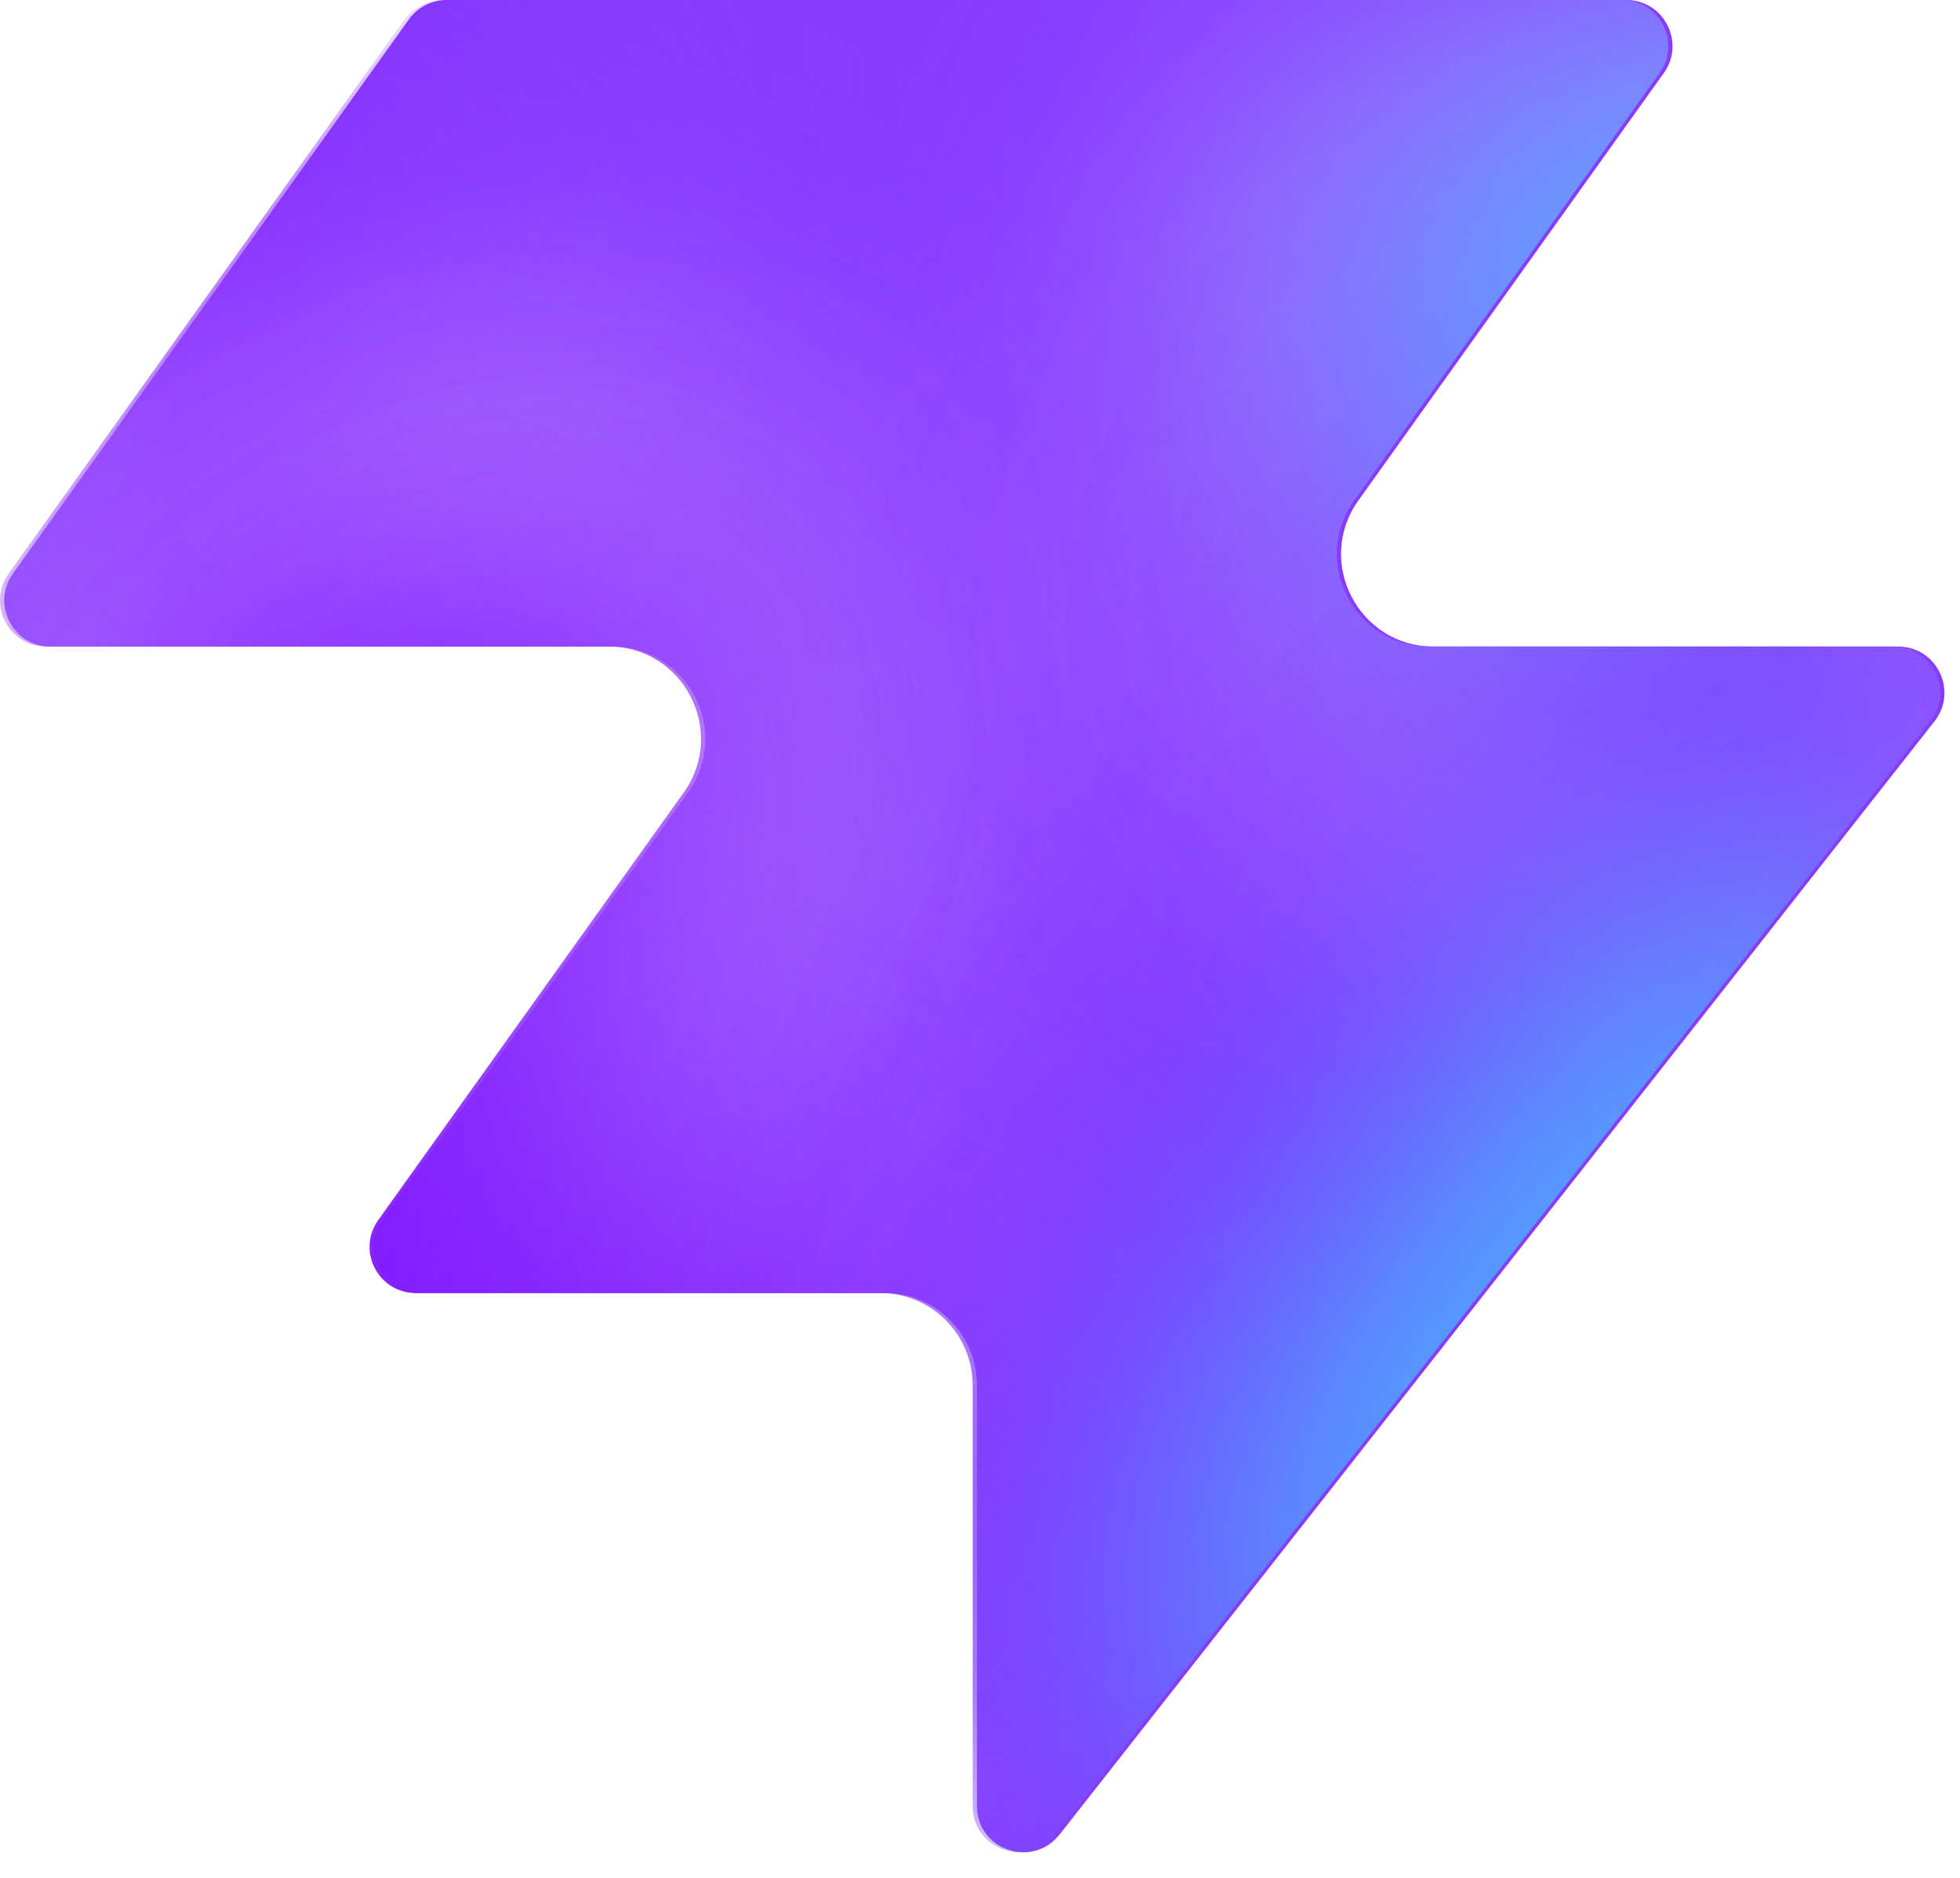
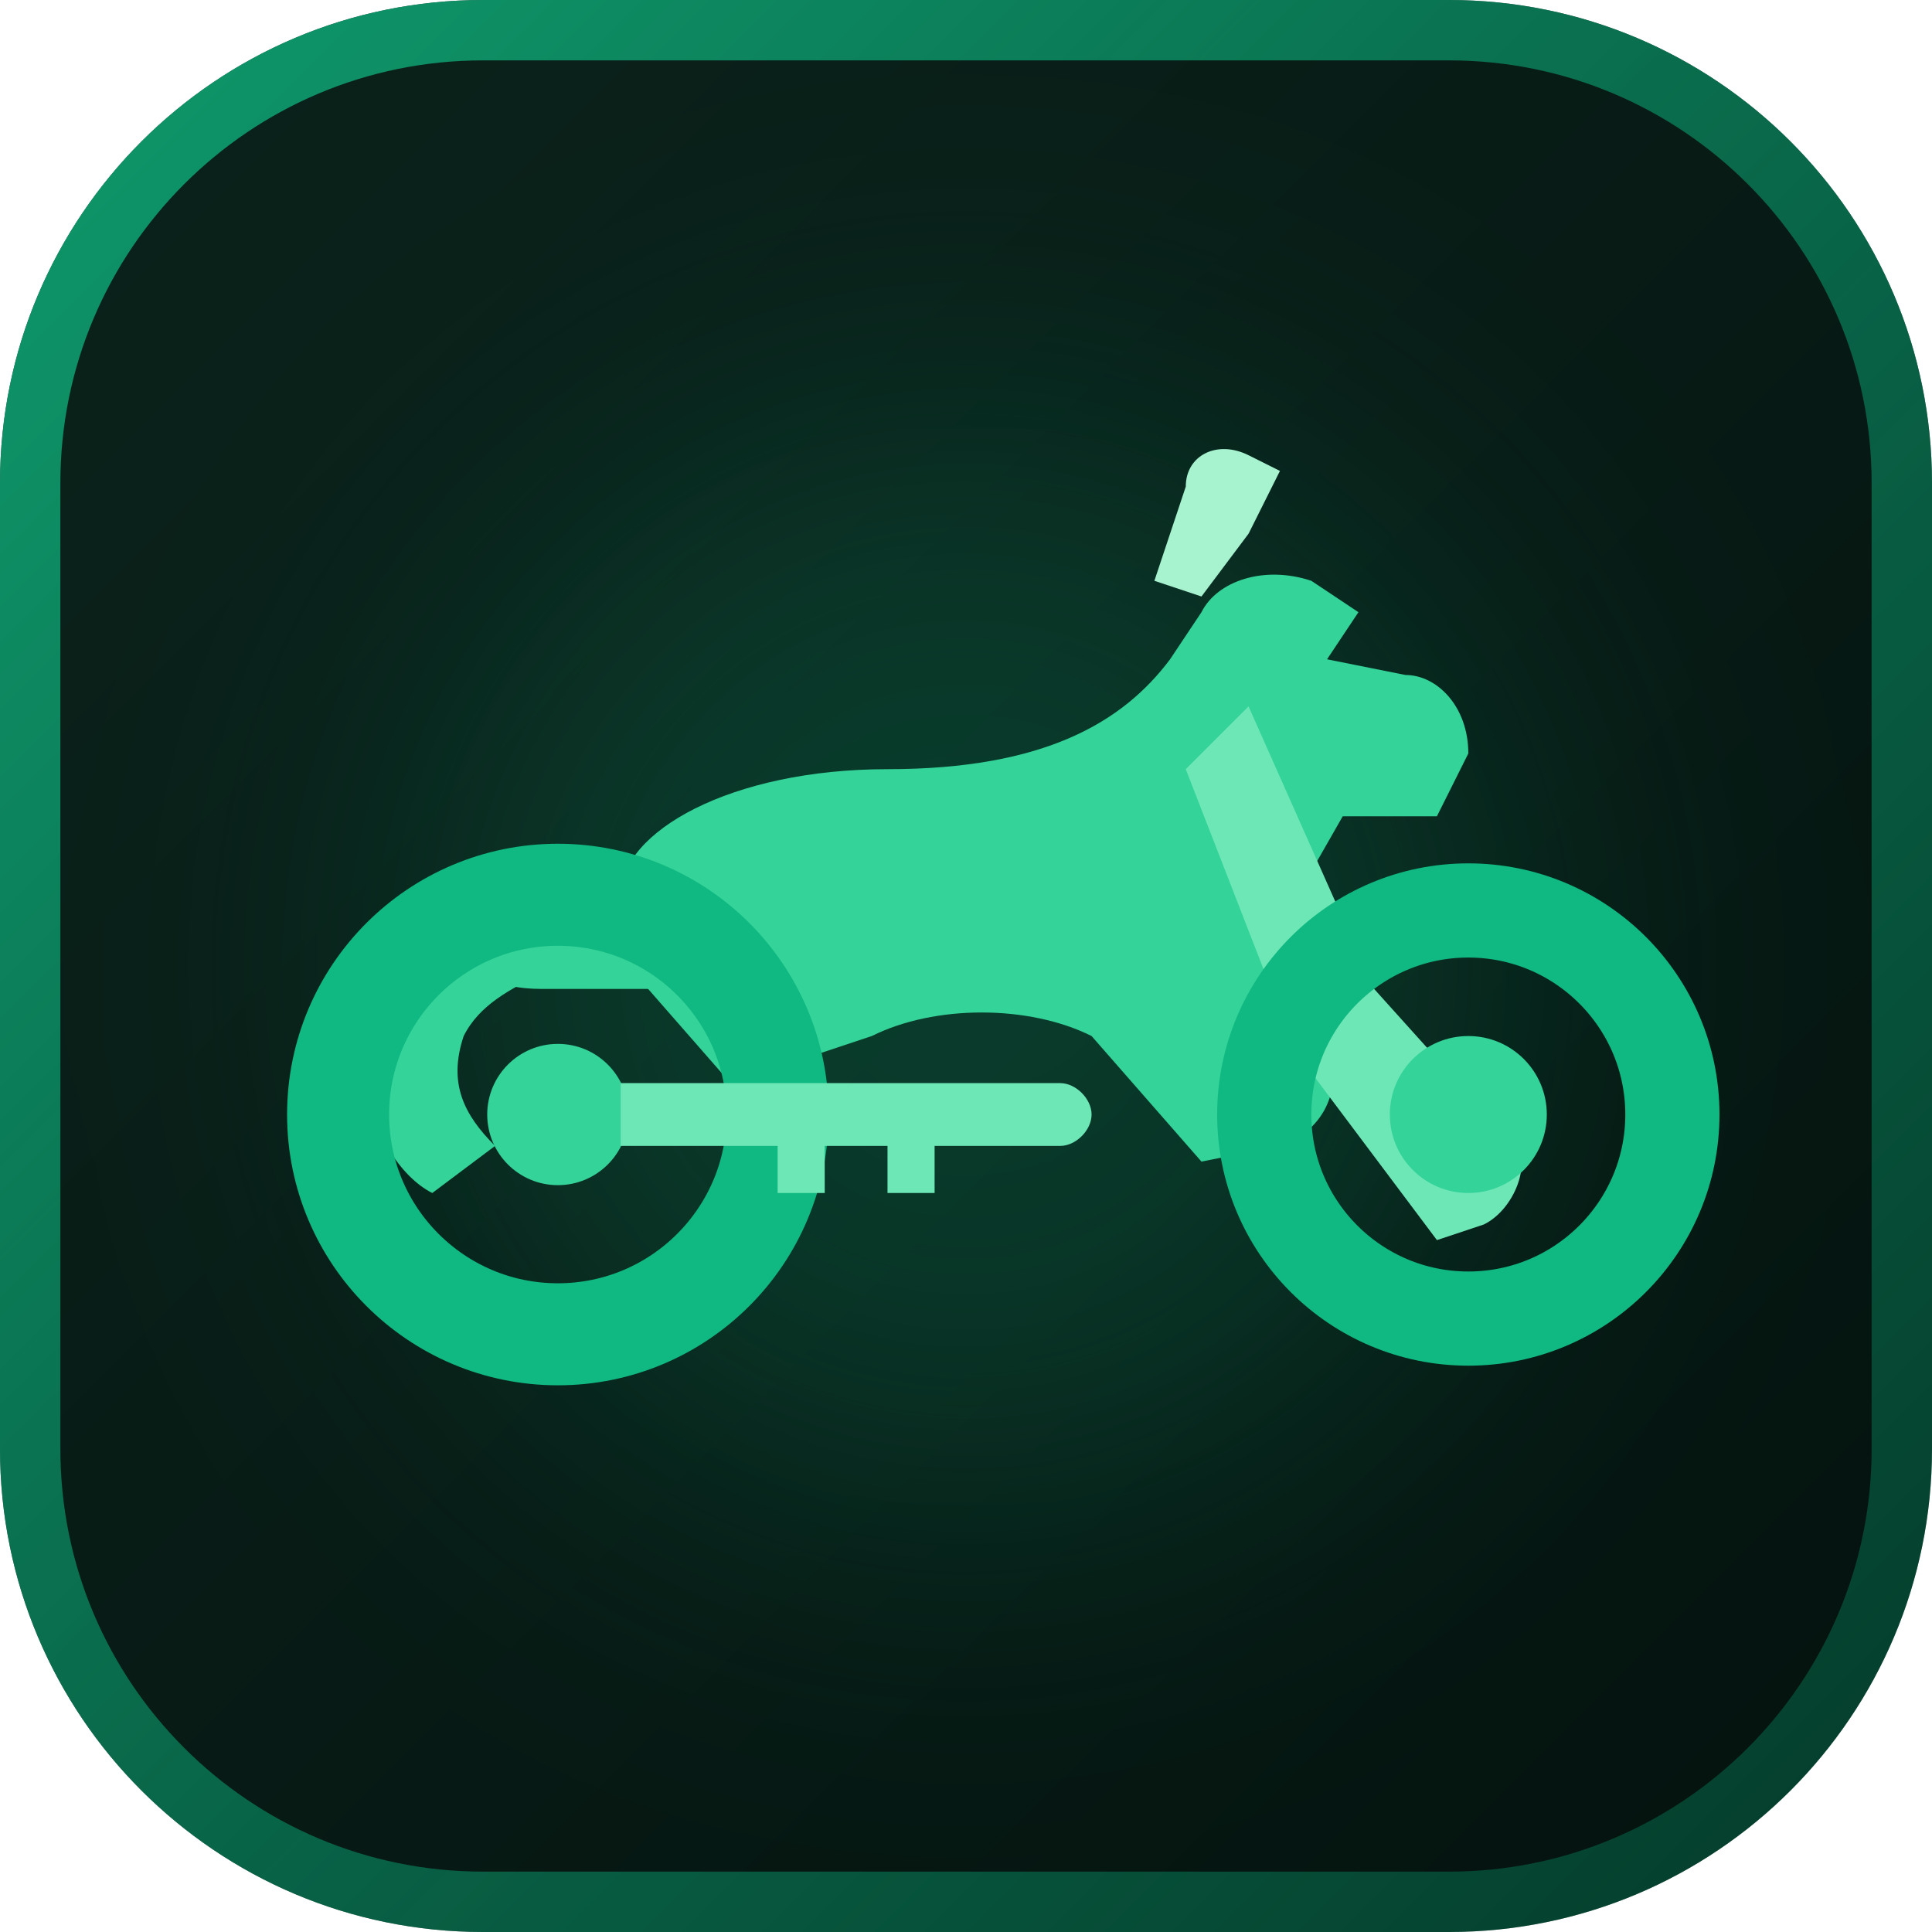
- <svg xmlns="http://www.w3.org/2000/svg" width="48" height="46" fill="none" viewBox="0 0 48 46">
-   <path fill="#863bff" d="M25.946 44.938c-.664.845-2.021.375-2.021-.698V33.937a2.26 2.26 0 0 0-2.262-2.262H10.287c-.92 0-1.456-1.04-.92-1.788l7.48-10.471c1.07-1.497 0-3.578-1.842-3.578H1.237c-.92 0-1.456-1.04-.92-1.788L10.013.474c.214-.297.556-.474.92-.474h28.894c.92 0 1.456 1.04.92 1.788l-7.48 10.471c-1.07 1.498 0 3.579 1.842 3.579h11.377c.943 0 1.473 1.088.89 1.83L25.947 44.94z" style="fill:#863bff;fill:color(display-p3 .525 .23 1);fill-opacity:1" />
-   <mask id="a" width="48" height="46" x="0" y="0" maskUnits="userSpaceOnUse" style="mask-type:alpha">
-     <path fill="#000" d="M25.842 44.938c-.664.844-2.021.375-2.021-.698V33.937a2.26 2.26 0 0 0-2.262-2.262H10.183c-.92 0-1.456-1.04-.92-1.788l7.48-10.471c1.07-1.498 0-3.579-1.842-3.579H1.133c-.92 0-1.456-1.04-.92-1.787L9.91.473c.214-.297.556-.474.92-.474h28.894c.92 0 1.456 1.04.92 1.788l-7.48 10.471c-1.07 1.498 0 3.578 1.842 3.578h11.377c.943 0 1.473 1.088.89 1.832L25.843 44.94z" style="fill:#000;fill-opacity:1" />
-   </mask>
-   <g mask="url(#a)">
-     <g filter="url(#b)">
-       <ellipse cx="5.508" cy="14.704" fill="#ede6ff" rx="5.508" ry="14.704" style="fill:#ede6ff;fill:color(display-p3 .927 .903 1);fill-opacity:1" transform="matrix(.00324 1 1 -.00324 -4.47 31.516)" />
-     </g>
-     <g filter="url(#c)">
-       <ellipse cx="10.399" cy="29.851" fill="#ede6ff" rx="10.399" ry="29.851" style="fill:#ede6ff;fill:color(display-p3 .927 .903 1);fill-opacity:1" transform="matrix(.00324 1 1 -.00324 -39.328 7.883)" />
-     </g>
-     <g filter="url(#d)">
-       <ellipse cx="5.508" cy="30.487" fill="#7e14ff" rx="5.508" ry="30.487" style="fill:#7e14ff;fill:color(display-p3 .492 .077 1);fill-opacity:1" transform="rotate(89.814 -25.913 -14.639)scale(1 -1)" />
-     </g>
-     <g filter="url(#e)">
-       <ellipse cx="5.508" cy="30.599" fill="#7e14ff" rx="5.508" ry="30.599" style="fill:#7e14ff;fill:color(display-p3 .492 .077 1);fill-opacity:1" transform="rotate(89.814 -32.644 -3.334)scale(1 -1)" />
-     </g>
-     <g filter="url(#f)">
-       <ellipse cx="5.508" cy="30.599" fill="#7e14ff" rx="5.508" ry="30.599" style="fill:#7e14ff;fill:color(display-p3 .492 .077 1);fill-opacity:1" transform="matrix(.00324 1 1 -.00324 -34.34 30.47)" />
-     </g>
-     <g filter="url(#g)">
-       <ellipse cx="14.072" cy="22.078" fill="#ede6ff" rx="14.072" ry="22.078" style="fill:#ede6ff;fill:color(display-p3 .927 .903 1);fill-opacity:1" transform="rotate(93.35 24.506 48.493)scale(-1 1)" />
-     </g>
-     <g filter="url(#h)">
-       <ellipse cx="3.47" cy="21.501" fill="#7e14ff" rx="3.47" ry="21.501" style="fill:#7e14ff;fill:color(display-p3 .492 .077 1);fill-opacity:1" transform="rotate(89.009 28.708 47.59)scale(-1 1)" />
-     </g>
-     <g filter="url(#i)">
-       <ellipse cx="3.47" cy="21.501" fill="#7e14ff" rx="3.47" ry="21.501" style="fill:#7e14ff;fill:color(display-p3 .492 .077 1);fill-opacity:1" transform="rotate(89.009 28.708 47.59)scale(-1 1)" />
-     </g>
-     <g filter="url(#j)">
-       <ellipse cx=".387" cy="8.972" fill="#7e14ff" rx="4.407" ry="29.108" style="fill:#7e14ff;fill:color(display-p3 .492 .077 1);fill-opacity:1" transform="rotate(39.51 .387 8.972)" />
-     </g>
-     <g filter="url(#k)">
-       <ellipse cx="47.523" cy="-6.092" fill="#7e14ff" rx="4.407" ry="29.108" style="fill:#7e14ff;fill:color(display-p3 .492 .077 1);fill-opacity:1" transform="rotate(37.892 47.523 -6.092)" />
-     </g>
-     <g filter="url(#l)">
-       <ellipse cx="41.412" cy="6.333" fill="#47bfff" rx="5.971" ry="9.665" style="fill:#47bfff;fill:color(display-p3 .28 .748 1);fill-opacity:1" transform="rotate(37.892 41.412 6.333)" />
-     </g>
-     <g filter="url(#m)">
-       <ellipse cx="-1.879" cy="38.332" fill="#7e14ff" rx="4.407" ry="29.108" style="fill:#7e14ff;fill:color(display-p3 .492 .077 1);fill-opacity:1" transform="rotate(37.892 -1.88 38.332)" />
-     </g>
-     <g filter="url(#n)">
-       <ellipse cx="-1.879" cy="38.332" fill="#7e14ff" rx="4.407" ry="29.108" style="fill:#7e14ff;fill:color(display-p3 .492 .077 1);fill-opacity:1" transform="rotate(37.892 -1.88 38.332)" />
-     </g>
-     <g filter="url(#o)">
-       <ellipse cx="35.651" cy="29.907" fill="#7e14ff" rx="4.407" ry="29.108" style="fill:#7e14ff;fill:color(display-p3 .492 .077 1);fill-opacity:1" transform="rotate(37.892 35.651 29.907)" />
-     </g>
-     <g filter="url(#p)">
-       <ellipse cx="38.418" cy="32.4" fill="#47bfff" rx="5.971" ry="15.297" style="fill:#47bfff;fill:color(display-p3 .28 .748 1);fill-opacity:1" transform="rotate(37.892 38.418 32.4)" />
-     </g>
+ <svg xmlns="http://www.w3.org/2000/svg" viewBox="0 0 64 64" fill="none">
+   <rect width="64" height="64" rx="16" fill="url(#bgGrad)" />
+   <rect x="1" y="1" width="62" height="62" rx="15" stroke="url(#borderGrad)" stroke-width="2" />
+   <circle cx="32" cy="32" r="18" fill="#10b981" opacity="0.2" filter="url(#glowBlur)" />
+   <g transform="translate(6, 13) scale(0.52)" fill="#10b981">
+     <path d="M28 32 C28 28 35 24 45 24 C55 24 60 21 63 17 L65 14 C66 12 69 11 72 12 L75 14 L73 17 L78 18 C80 18 82 20 82 23 L80 27 L74 27 L70 34 L73 42 C74 44 73 47 70 48 L65 49 L58 41 C54 39 48 39 44 41 L35 44 L28 36 Z" fill="#34d399" />
+     <path d="M68 20 L76 38 L85 48 C86 49 85 52 83 53 L80 54 L71 42 L64 24 Z" fill="#6ee7b7" />
+     <path d="M22 30 C20 30 18 32 18 34 C18 37 20 38 23 38 L38 38 C40 38 42 36 42 34 L40 30 Z" fill="#34d399" />
+     <path d="M15 36 C13 38 12 41 12 44 C12 47 14 50 16 51 L20 48 C18 46 17 44 18 41 C19 39 21 38 23 37 Z" fill="#34d399" />
+     <path d="M62 12 L64 6 C64 4 66 3 68 4 L70 5 L68 9 L65 13 Z" fill="#a7f3d0" />
+     <circle cx="82" cy="46" r="13" stroke="#10b981" stroke-width="6" fill="none" />
+     <circle cx="82" cy="46" r="5" fill="#34d399" />
+     <circle cx="24" cy="46" r="14" stroke="#10b981" stroke-width="6.5" fill="none" />
+     <circle cx="24" cy="46" r="4.5" fill="#34d399" />
+     <path d="M28 44 L56 44 C57 44 58 45 58 46 C58 47 57 48 56 48 L48 48 L48 51 L45 51 L45 48 L41 48 L41 51 L38 51 L38 48 L28 48 Z" fill="#6ee7b7" />
  </g>
  <defs>
-     <filter id="b" width="60.045" height="41.654" x="-19.77" y="16.149" color-interpolation-filters="sRGB" filterUnits="userSpaceOnUse">
-       <feFlood flood-opacity="0" result="BackgroundImageFix" />
-       <feBlend in="SourceGraphic" in2="BackgroundImageFix" result="shape" />
-       <feGaussianBlur result="effect1_foregroundBlur_2002_17158" stdDeviation="7.659" />
-     </filter>
-     <filter id="c" width="90.34" height="51.437" x="-54.613" y="-7.533" color-interpolation-filters="sRGB" filterUnits="userSpaceOnUse">
-       <feFlood flood-opacity="0" result="BackgroundImageFix" />
-       <feBlend in="SourceGraphic" in2="BackgroundImageFix" result="shape" />
-       <feGaussianBlur result="effect1_foregroundBlur_2002_17158" stdDeviation="7.659" />
-     </filter>
-     <filter id="d" width="79.355" height="29.4" x="-49.64" y="2.03" color-interpolation-filters="sRGB" filterUnits="userSpaceOnUse">
-       <feFlood flood-opacity="0" result="BackgroundImageFix" />
-       <feBlend in="SourceGraphic" in2="BackgroundImageFix" result="shape" />
-       <feGaussianBlur result="effect1_foregroundBlur_2002_17158" stdDeviation="4.596" />
-     </filter>
-     <filter id="e" width="79.579" height="29.4" x="-45.045" y="20.029" color-interpolation-filters="sRGB" filterUnits="userSpaceOnUse">
-       <feFlood flood-opacity="0" result="BackgroundImageFix" />
-       <feBlend in="SourceGraphic" in2="BackgroundImageFix" result="shape" />
-       <feGaussianBlur result="effect1_foregroundBlur_2002_17158" stdDeviation="4.596" />
-     </filter>
-     <filter id="f" width="79.579" height="29.4" x="-43.513" y="21.178" color-interpolation-filters="sRGB" filterUnits="userSpaceOnUse">
-       <feFlood flood-opacity="0" result="BackgroundImageFix" />
-       <feBlend in="SourceGraphic" in2="BackgroundImageFix" result="shape" />
-       <feGaussianBlur result="effect1_foregroundBlur_2002_17158" stdDeviation="4.596" />
-     </filter>
-     <filter id="g" width="74.749" height="58.852" x="15.756" y="-17.901" color-interpolation-filters="sRGB" filterUnits="userSpaceOnUse">
-       <feFlood flood-opacity="0" result="BackgroundImageFix" />
-       <feBlend in="SourceGraphic" in2="BackgroundImageFix" result="shape" />
-       <feGaussianBlur result="effect1_foregroundBlur_2002_17158" stdDeviation="7.659" />
-     </filter>
-     <filter id="h" width="61.377" height="25.362" x="23.548" y="2.284" color-interpolation-filters="sRGB" filterUnits="userSpaceOnUse">
-       <feFlood flood-opacity="0" result="BackgroundImageFix" />
-       <feBlend in="SourceGraphic" in2="BackgroundImageFix" result="shape" />
-       <feGaussianBlur result="effect1_foregroundBlur_2002_17158" stdDeviation="4.596" />
-     </filter>
-     <filter id="i" width="61.377" height="25.362" x="23.548" y="2.284" color-interpolation-filters="sRGB" filterUnits="userSpaceOnUse">
-       <feFlood flood-opacity="0" result="BackgroundImageFix" />
-       <feBlend in="SourceGraphic" in2="BackgroundImageFix" result="shape" />
-       <feGaussianBlur result="effect1_foregroundBlur_2002_17158" stdDeviation="4.596" />
-     </filter>
-     <filter id="j" width="56.045" height="63.649" x="-27.636" y="-22.853" color-interpolation-filters="sRGB" filterUnits="userSpaceOnUse">
-       <feFlood flood-opacity="0" result="BackgroundImageFix" />
-       <feBlend in="SourceGraphic" in2="BackgroundImageFix" result="shape" />
-       <feGaussianBlur result="effect1_foregroundBlur_2002_17158" stdDeviation="4.596" />
-     </filter>
-     <filter id="k" width="54.814" height="64.646" x="20.116" y="-38.415" color-interpolation-filters="sRGB" filterUnits="userSpaceOnUse">
-       <feFlood flood-opacity="0" result="BackgroundImageFix" />
-       <feBlend in="SourceGraphic" in2="BackgroundImageFix" result="shape" />
-       <feGaussianBlur result="effect1_foregroundBlur_2002_17158" stdDeviation="4.596" />
-     </filter>
-     <filter id="l" width="33.541" height="35.313" x="24.641" y="-11.323" color-interpolation-filters="sRGB" filterUnits="userSpaceOnUse">
-       <feFlood flood-opacity="0" result="BackgroundImageFix" />
-       <feBlend in="SourceGraphic" in2="BackgroundImageFix" result="shape" />
-       <feGaussianBlur result="effect1_foregroundBlur_2002_17158" stdDeviation="4.596" />
-     </filter>
-     <filter id="m" width="54.814" height="64.646" x="-29.286" y="6.009" color-interpolation-filters="sRGB" filterUnits="userSpaceOnUse">
-       <feFlood flood-opacity="0" result="BackgroundImageFix" />
-       <feBlend in="SourceGraphic" in2="BackgroundImageFix" result="shape" />
-       <feGaussianBlur result="effect1_foregroundBlur_2002_17158" stdDeviation="4.596" />
-     </filter>
-     <filter id="n" width="54.814" height="64.646" x="-29.286" y="6.009" color-interpolation-filters="sRGB" filterUnits="userSpaceOnUse">
-       <feFlood flood-opacity="0" result="BackgroundImageFix" />
-       <feBlend in="SourceGraphic" in2="BackgroundImageFix" result="shape" />
-       <feGaussianBlur result="effect1_foregroundBlur_2002_17158" stdDeviation="4.596" />
-     </filter>
-     <filter id="o" width="54.814" height="64.646" x="8.244" y="-2.416" color-interpolation-filters="sRGB" filterUnits="userSpaceOnUse">
-       <feFlood flood-opacity="0" result="BackgroundImageFix" />
-       <feBlend in="SourceGraphic" in2="BackgroundImageFix" result="shape" />
-       <feGaussianBlur result="effect1_foregroundBlur_2002_17158" stdDeviation="4.596" />
-     </filter>
-     <filter id="p" width="39.409" height="43.623" x="18.713" y="10.588" color-interpolation-filters="sRGB" filterUnits="userSpaceOnUse">
-       <feFlood flood-opacity="0" result="BackgroundImageFix" />
-       <feBlend in="SourceGraphic" in2="BackgroundImageFix" result="shape" />
-       <feGaussianBlur result="effect1_foregroundBlur_2002_17158" stdDeviation="4.596" />
+     <linearGradient id="bgGrad" x1="0" y1="0" x2="64" y2="64" gradientUnits="userSpaceOnUse">
+       <stop stop-color="#0b231c" />
+       <stop offset="1" stop-color="#04120e" />
+     </linearGradient>
+     <linearGradient id="borderGrad" x1="0" y1="0" x2="64" y2="64" gradientUnits="userSpaceOnUse">
+       <stop stop-color="#10b981" stop-opacity="0.8" />
+       <stop offset="1" stop-color="#059669" stop-opacity="0.3" />
+     </linearGradient>
+     <filter id="glowBlur" x="0" y="0" width="64" height="64" filterUnits="userSpaceOnUse">
+       <feGaussianBlur stdDeviation="6" />
    </filter>
  </defs>
</svg>
